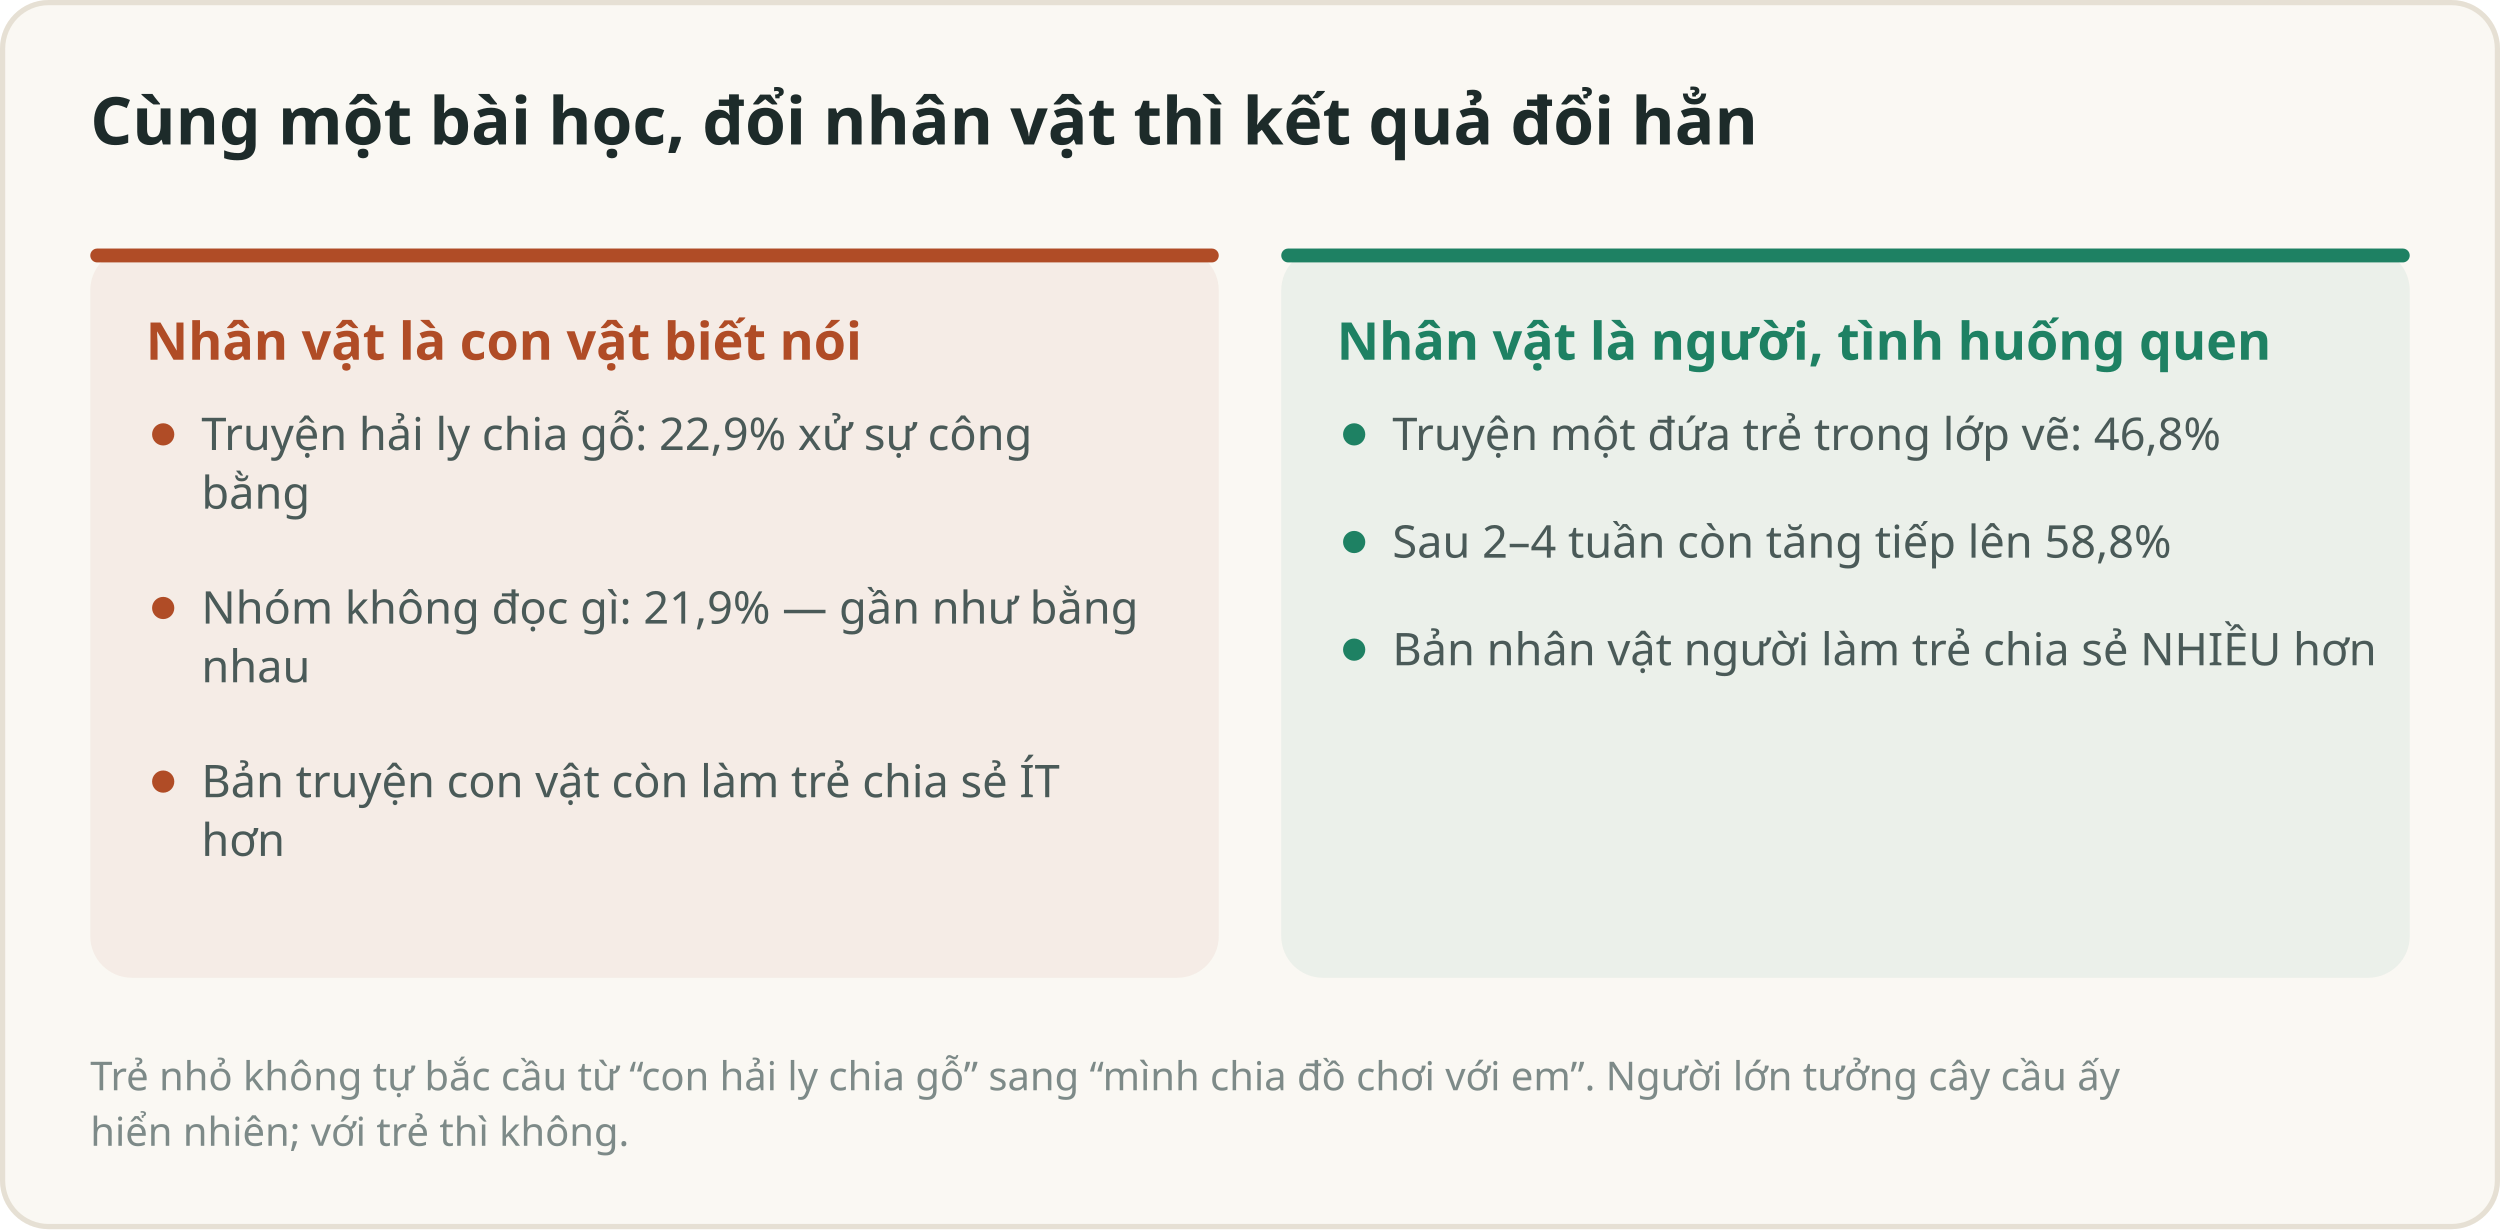
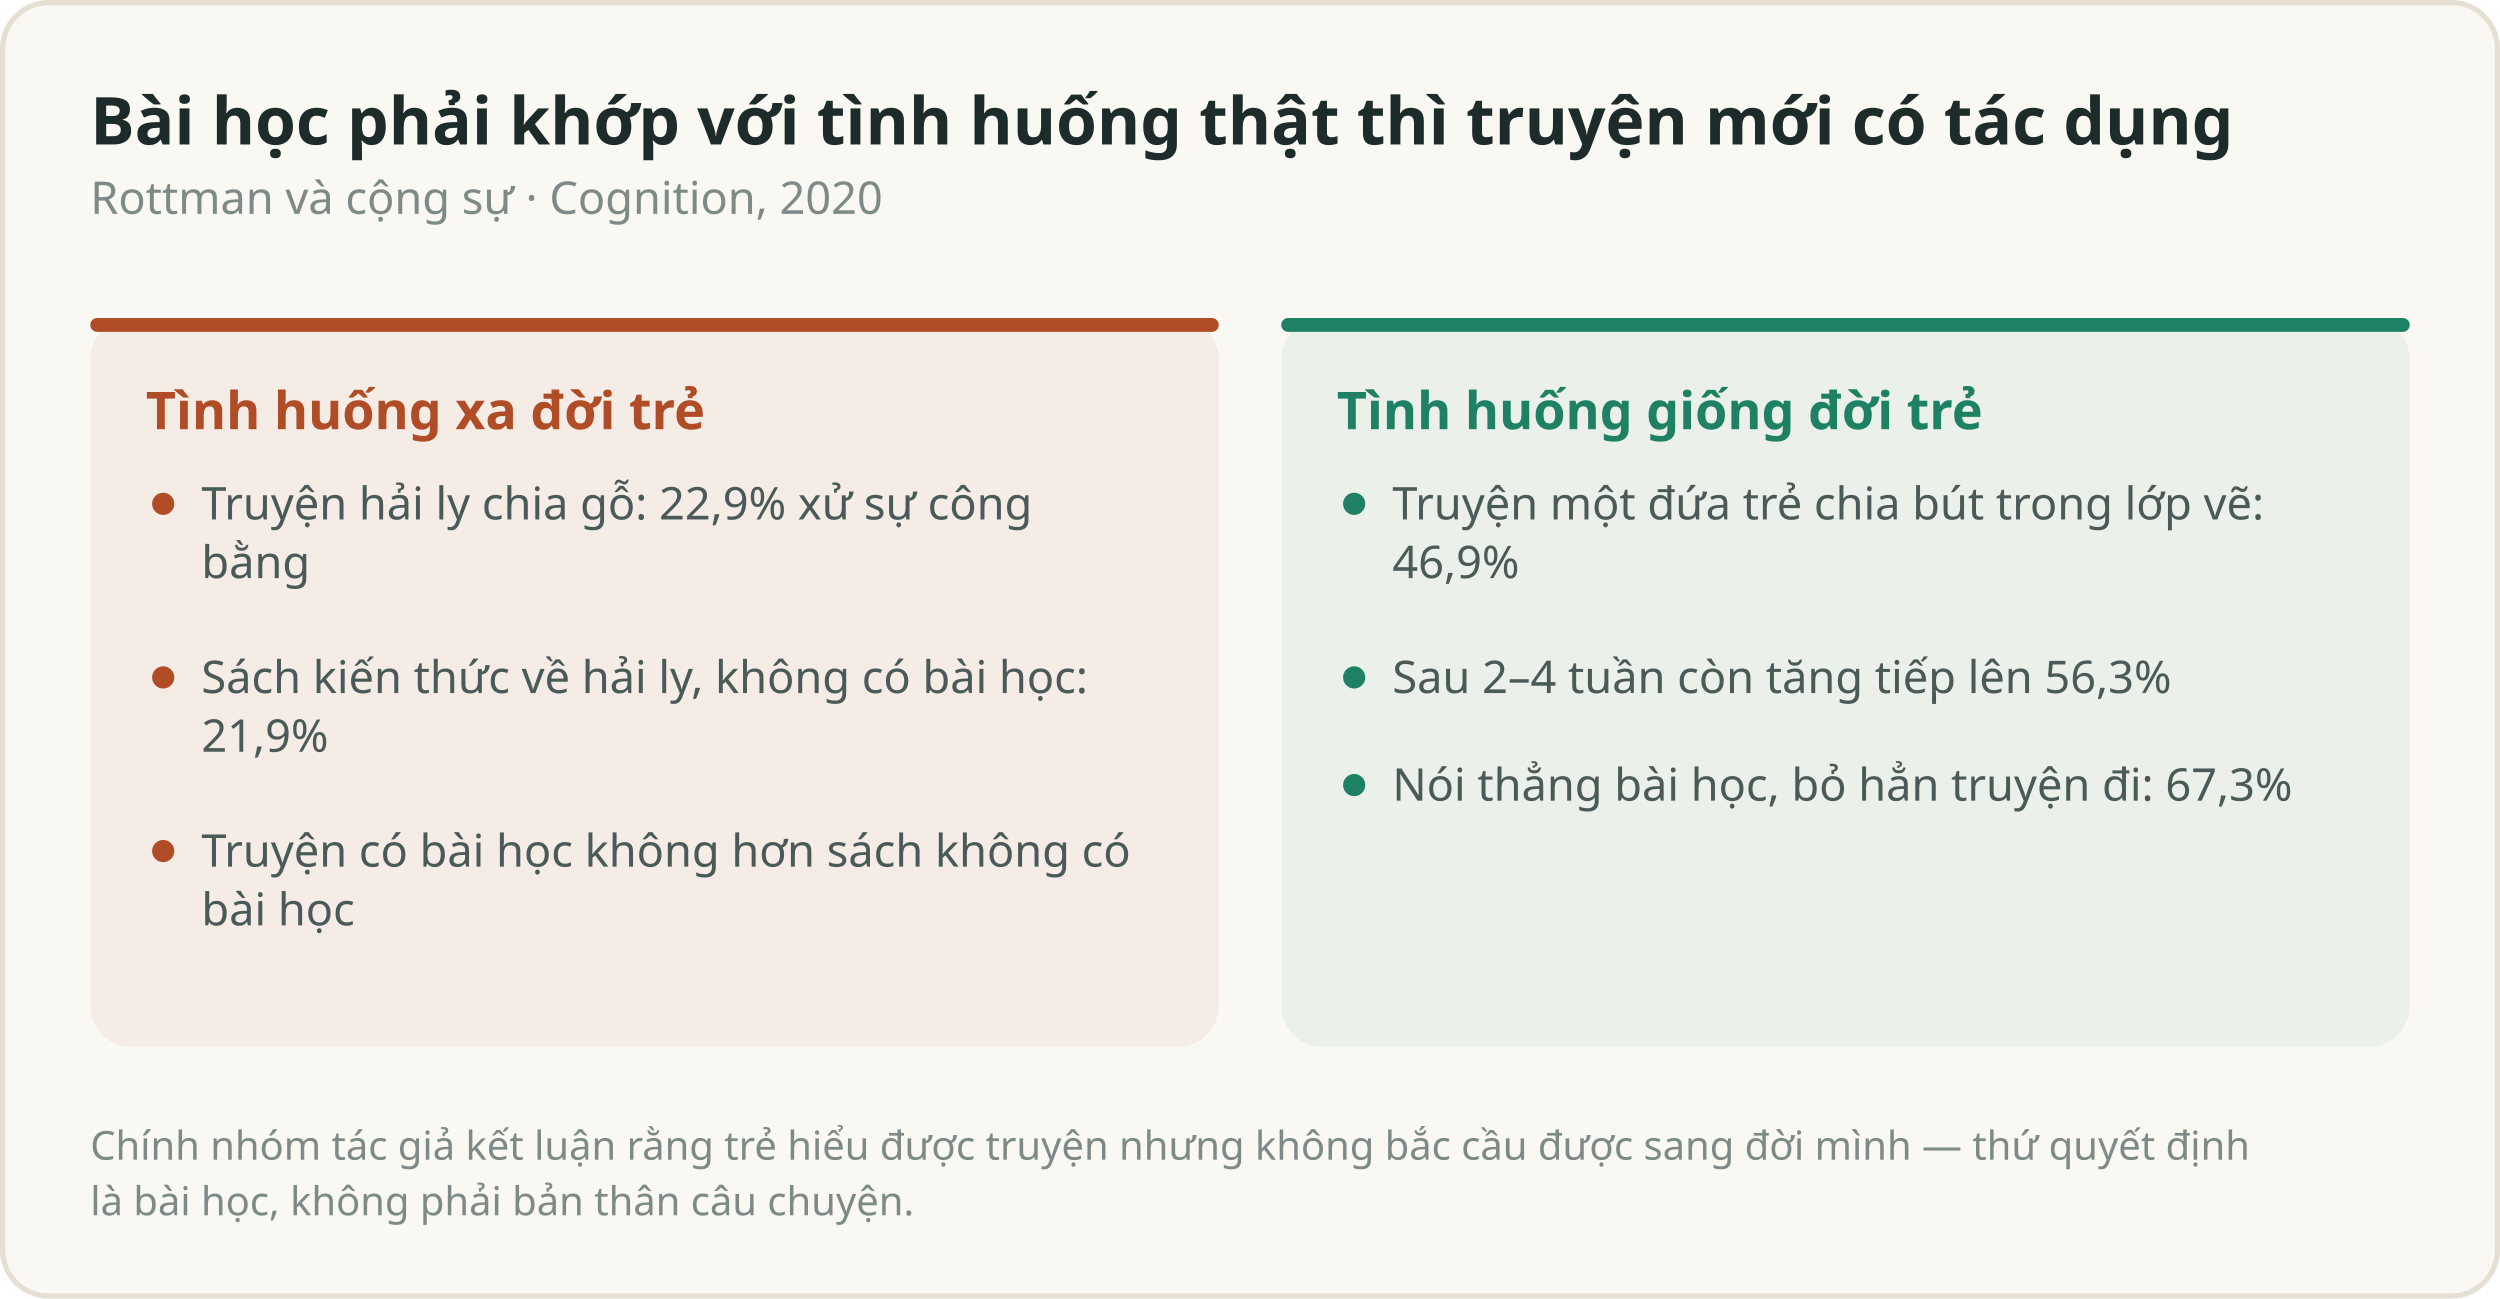
- <svg xmlns="http://www.w3.org/2000/svg" viewBox="0 0 720 354" width="720" height="354" role="img">
-   <rect width="720" height="354" rx="14" fill="#faf8f3" />
-   <rect x="0.75" y="0.75" width="718.5" height="352.5" rx="13.25" fill="none" stroke="#e6e0d4" stroke-width="1.5" />
-   <text x="26.0" y="41.6" font-family="-apple-system, BlinkMacSystemFont, 'Segoe UI', 'Noto Sans', Roboto, 'Helvetica Neue', Arial, sans-serif" font-size="19" font-weight="700" fill="#1d2b2a" text-anchor="start">Cùng một bài học, đổi nhân vật thì kết quả đổi hẳn</text>
-   <rect x="26.0" y="71.6" width="325.0" height="210.0" rx="12.0" fill="#b04c26" opacity="0.07" />
-   <rect x="26.0" y="71.58" width="325.0" height="4" rx="2" fill="#b04c26" />
-   <text x="42.0" y="103.6" font-family="-apple-system, BlinkMacSystemFont, 'Segoe UI', 'Noto Sans', Roboto, 'Helvetica Neue', Arial, sans-serif" font-size="15" font-weight="700" fill="#b04c26" text-anchor="start">Nhân vật là con vật biết nói</text>
-   <circle cx="47.0" cy="125.1" r="3.2" fill="#b04c26" />
-   <text x="58.0" y="129.6" font-family="-apple-system, BlinkMacSystemFont, 'Segoe UI', 'Noto Sans', Roboto, 'Helvetica Neue', Arial, sans-serif" font-size="13" font-weight="400" fill="#4a5a58" text-anchor="start">Truyện hải ly chia gỗ: 22,9% xử sự công</text>
-   <text x="58.0" y="146.5" font-family="-apple-system, BlinkMacSystemFont, 'Segoe UI', 'Noto Sans', Roboto, 'Helvetica Neue', Arial, sans-serif" font-size="13" font-weight="400" fill="#4a5a58" text-anchor="start">bằng</text>
-   <circle cx="47.0" cy="175.1" r="3.2" fill="#b04c26" />
-   <text x="58.0" y="179.6" font-family="-apple-system, BlinkMacSystemFont, 'Segoe UI', 'Noto Sans', Roboto, 'Helvetica Neue', Arial, sans-serif" font-size="13" font-weight="400" fill="#4a5a58" text-anchor="start">Nhóm không đọc gì: 21,9% — gần như bằng</text>
-   <text x="58.0" y="196.5" font-family="-apple-system, BlinkMacSystemFont, 'Segoe UI', 'Noto Sans', Roboto, 'Helvetica Neue', Arial, sans-serif" font-size="13" font-weight="400" fill="#4a5a58" text-anchor="start">nhau</text>
-   <circle cx="47.0" cy="225.1" r="3.2" fill="#b04c26" />
-   <text x="58.0" y="229.6" font-family="-apple-system, BlinkMacSystemFont, 'Segoe UI', 'Noto Sans', Roboto, 'Helvetica Neue', Arial, sans-serif" font-size="13" font-weight="400" fill="#4a5a58" text-anchor="start">Bản truyện con vật còn làm trẻ chia sẻ ÍT</text>
-   <text x="58.0" y="246.5" font-family="-apple-system, BlinkMacSystemFont, 'Segoe UI', 'Noto Sans', Roboto, 'Helvetica Neue', Arial, sans-serif" font-size="13" font-weight="400" fill="#4a5a58" text-anchor="start">hơn</text>
-   <rect x="369.0" y="71.6" width="325.0" height="210.0" rx="12.0" fill="#1e8163" opacity="0.07" />
-   <rect x="369.0" y="71.58" width="325.0" height="4" rx="2" fill="#1e8163" />
-   <text x="385.0" y="103.6" font-family="-apple-system, BlinkMacSystemFont, 'Segoe UI', 'Noto Sans', Roboto, 'Helvetica Neue', Arial, sans-serif" font-size="15" font-weight="700" fill="#1e8163" text-anchor="start">Nhân vật là người, tình huống quen</text>
-   <circle cx="390.0" cy="125.1" r="3.2" fill="#1e8163" />
-   <text x="401.0" y="129.6" font-family="-apple-system, BlinkMacSystemFont, 'Segoe UI', 'Noto Sans', Roboto, 'Helvetica Neue', Arial, sans-serif" font-size="13" font-weight="400" fill="#4a5a58" text-anchor="start">Truyện một đứa trẻ trong lớp vẽ: 46,8%</text>
-   <circle cx="390.0" cy="156.1" r="3.2" fill="#1e8163" />
-   <text x="401.0" y="160.6" font-family="-apple-system, BlinkMacSystemFont, 'Segoe UI', 'Noto Sans', Roboto, 'Helvetica Neue', Arial, sans-serif" font-size="13" font-weight="400" fill="#4a5a58" text-anchor="start">Sau 2–4 tuần còn tăng tiếp lên 58,8%</text>
-   <circle cx="390.0" cy="187.1" r="3.2" fill="#1e8163" />
-   <text x="401.0" y="191.6" font-family="-apple-system, BlinkMacSystemFont, 'Segoe UI', 'Noto Sans', Roboto, 'Helvetica Neue', Arial, sans-serif" font-size="13" font-weight="400" fill="#4a5a58" text-anchor="start">Bản nhân vật người làm trẻ chia sẻ NHIỀU hơn</text>
-   <text x="26.0" y="314.0" font-family="-apple-system, BlinkMacSystemFont, 'Segoe UI', 'Noto Sans', Roboto, 'Helvetica Neue', Arial, sans-serif" font-size="11.5" font-weight="400" fill="#7d8a88" text-anchor="start">Trẻ nhỏ không tự bắc cầu từ “con hải ly chia gỗ” sang “mình chia đồ chơi với em”. Người lớn tưởng cây cầu ấy</text>
-   <text x="26.0" y="330.0" font-family="-apple-system, BlinkMacSystemFont, 'Segoe UI', 'Noto Sans', Roboto, 'Helvetica Neue', Arial, sans-serif" font-size="11.5" font-weight="400" fill="#7d8a88" text-anchor="start">hiển nhiên; với trẻ thì không.</text>
+ <svg xmlns="http://www.w3.org/2000/svg" viewBox="0 0 720 374" width="720" height="374" role="img">
+   <rect width="720" height="374" rx="14" fill="#faf8f3" />
+   <rect x="0.75" y="0.75" width="718.5" height="372.5" rx="13.25" fill="none" stroke="#e6e0d4" stroke-width="1.5" />
+   <text x="26.0" y="41.6" font-family="-apple-system, BlinkMacSystemFont, 'Segoe UI', 'Noto Sans', Roboto, 'Helvetica Neue', Arial, sans-serif" font-size="19" font-weight="700" fill="#1d2b2a" text-anchor="start">Bài học phải khớp với tình huống thật thì truyện mới có tác dụng</text>
+   <text x="26.0" y="61.6" font-family="-apple-system, BlinkMacSystemFont, 'Segoe UI', 'Noto Sans', Roboto, 'Helvetica Neue', Arial, sans-serif" font-size="13" font-weight="400" fill="#7d8a88" text-anchor="start">Rottman và cộng sự · Cognition, 2020</text>
+   <rect x="26.0" y="91.6" width="325.0" height="210.0" rx="12.0" fill="#b04c26" opacity="0.07" />
+   <rect x="26.0" y="91.58" width="325.0" height="4" rx="2" fill="#b04c26" />
+   <text x="42.0" y="123.6" font-family="-apple-system, BlinkMacSystemFont, 'Segoe UI', 'Noto Sans', Roboto, 'Helvetica Neue', Arial, sans-serif" font-size="15" font-weight="700" fill="#b04c26" text-anchor="start">Tình huống xa đời trẻ</text>
+   <circle cx="47.0" cy="145.1" r="3.2" fill="#b04c26" />
+   <text x="58.0" y="149.6" font-family="-apple-system, BlinkMacSystemFont, 'Segoe UI', 'Noto Sans', Roboto, 'Helvetica Neue', Arial, sans-serif" font-size="13" font-weight="400" fill="#4a5a58" text-anchor="start">Truyện hải ly chia gỗ: 22,9% xử sự công</text>
+   <text x="58.0" y="166.5" font-family="-apple-system, BlinkMacSystemFont, 'Segoe UI', 'Noto Sans', Roboto, 'Helvetica Neue', Arial, sans-serif" font-size="13" font-weight="400" fill="#4a5a58" text-anchor="start">bằng</text>
+   <circle cx="47.0" cy="195.1" r="3.2" fill="#b04c26" />
+   <text x="58.0" y="199.6" font-family="-apple-system, BlinkMacSystemFont, 'Segoe UI', 'Noto Sans', Roboto, 'Helvetica Neue', Arial, sans-serif" font-size="13" font-weight="400" fill="#4a5a58" text-anchor="start">Sách kiến thức về hải ly, không có bài học:</text>
+   <text x="58.0" y="216.5" font-family="-apple-system, BlinkMacSystemFont, 'Segoe UI', 'Noto Sans', Roboto, 'Helvetica Neue', Arial, sans-serif" font-size="13" font-weight="400" fill="#4a5a58" text-anchor="start">21,9%</text>
+   <circle cx="47.0" cy="245.1" r="3.2" fill="#b04c26" />
+   <text x="58.0" y="249.6" font-family="-apple-system, BlinkMacSystemFont, 'Segoe UI', 'Noto Sans', Roboto, 'Helvetica Neue', Arial, sans-serif" font-size="13" font-weight="400" fill="#4a5a58" text-anchor="start">Truyện có bài học không hơn sách không có</text>
+   <text x="58.0" y="266.5" font-family="-apple-system, BlinkMacSystemFont, 'Segoe UI', 'Noto Sans', Roboto, 'Helvetica Neue', Arial, sans-serif" font-size="13" font-weight="400" fill="#4a5a58" text-anchor="start">bài học</text>
+   <rect x="369.0" y="91.6" width="325.0" height="210.0" rx="12.0" fill="#1e8163" opacity="0.07" />
+   <rect x="369.0" y="91.58" width="325.0" height="4" rx="2" fill="#1e8163" />
+   <text x="385.0" y="123.6" font-family="-apple-system, BlinkMacSystemFont, 'Segoe UI', 'Noto Sans', Roboto, 'Helvetica Neue', Arial, sans-serif" font-size="15" font-weight="700" fill="#1e8163" text-anchor="start">Tình huống giống đời trẻ</text>
+   <circle cx="390.0" cy="145.1" r="3.2" fill="#1e8163" />
+   <text x="401.0" y="149.6" font-family="-apple-system, BlinkMacSystemFont, 'Segoe UI', 'Noto Sans', Roboto, 'Helvetica Neue', Arial, sans-serif" font-size="13" font-weight="400" fill="#4a5a58" text-anchor="start">Truyện một đứa trẻ chia bút trong lớp vẽ:</text>
+   <text x="401.0" y="166.5" font-family="-apple-system, BlinkMacSystemFont, 'Segoe UI', 'Noto Sans', Roboto, 'Helvetica Neue', Arial, sans-serif" font-size="13" font-weight="400" fill="#4a5a58" text-anchor="start">46,9%</text>
+   <circle cx="390.0" cy="195.1" r="3.2" fill="#1e8163" />
+   <text x="401.0" y="199.6" font-family="-apple-system, BlinkMacSystemFont, 'Segoe UI', 'Noto Sans', Roboto, 'Helvetica Neue', Arial, sans-serif" font-size="13" font-weight="400" fill="#4a5a58" text-anchor="start">Sau 2–4 tuần còn tăng tiếp lên 56,3%</text>
+   <circle cx="390.0" cy="226.1" r="3.2" fill="#1e8163" />
+   <text x="401.0" y="230.6" font-family="-apple-system, BlinkMacSystemFont, 'Segoe UI', 'Noto Sans', Roboto, 'Helvetica Neue', Arial, sans-serif" font-size="13" font-weight="400" fill="#4a5a58" text-anchor="start">Nói thẳng bài học, bỏ hẳn truyện đi: 67,3%</text>
+   <text x="26.0" y="334.0" font-family="-apple-system, BlinkMacSystemFont, 'Segoe UI', 'Noto Sans', Roboto, 'Helvetica Neue', Arial, sans-serif" font-size="11.5" font-weight="400" fill="#7d8a88" text-anchor="start">Chính nhóm tác giả kết luận rằng trẻ hiểu được truyện nhưng không bắc cầu được sang đời mình — thứ quyết định</text>
+   <text x="26.0" y="350.0" font-family="-apple-system, BlinkMacSystemFont, 'Segoe UI', 'Noto Sans', Roboto, 'Helvetica Neue', Arial, sans-serif" font-size="11.5" font-weight="400" fill="#7d8a88" text-anchor="start">là bài học, không phải bản thân câu chuyện.</text>
</svg>
